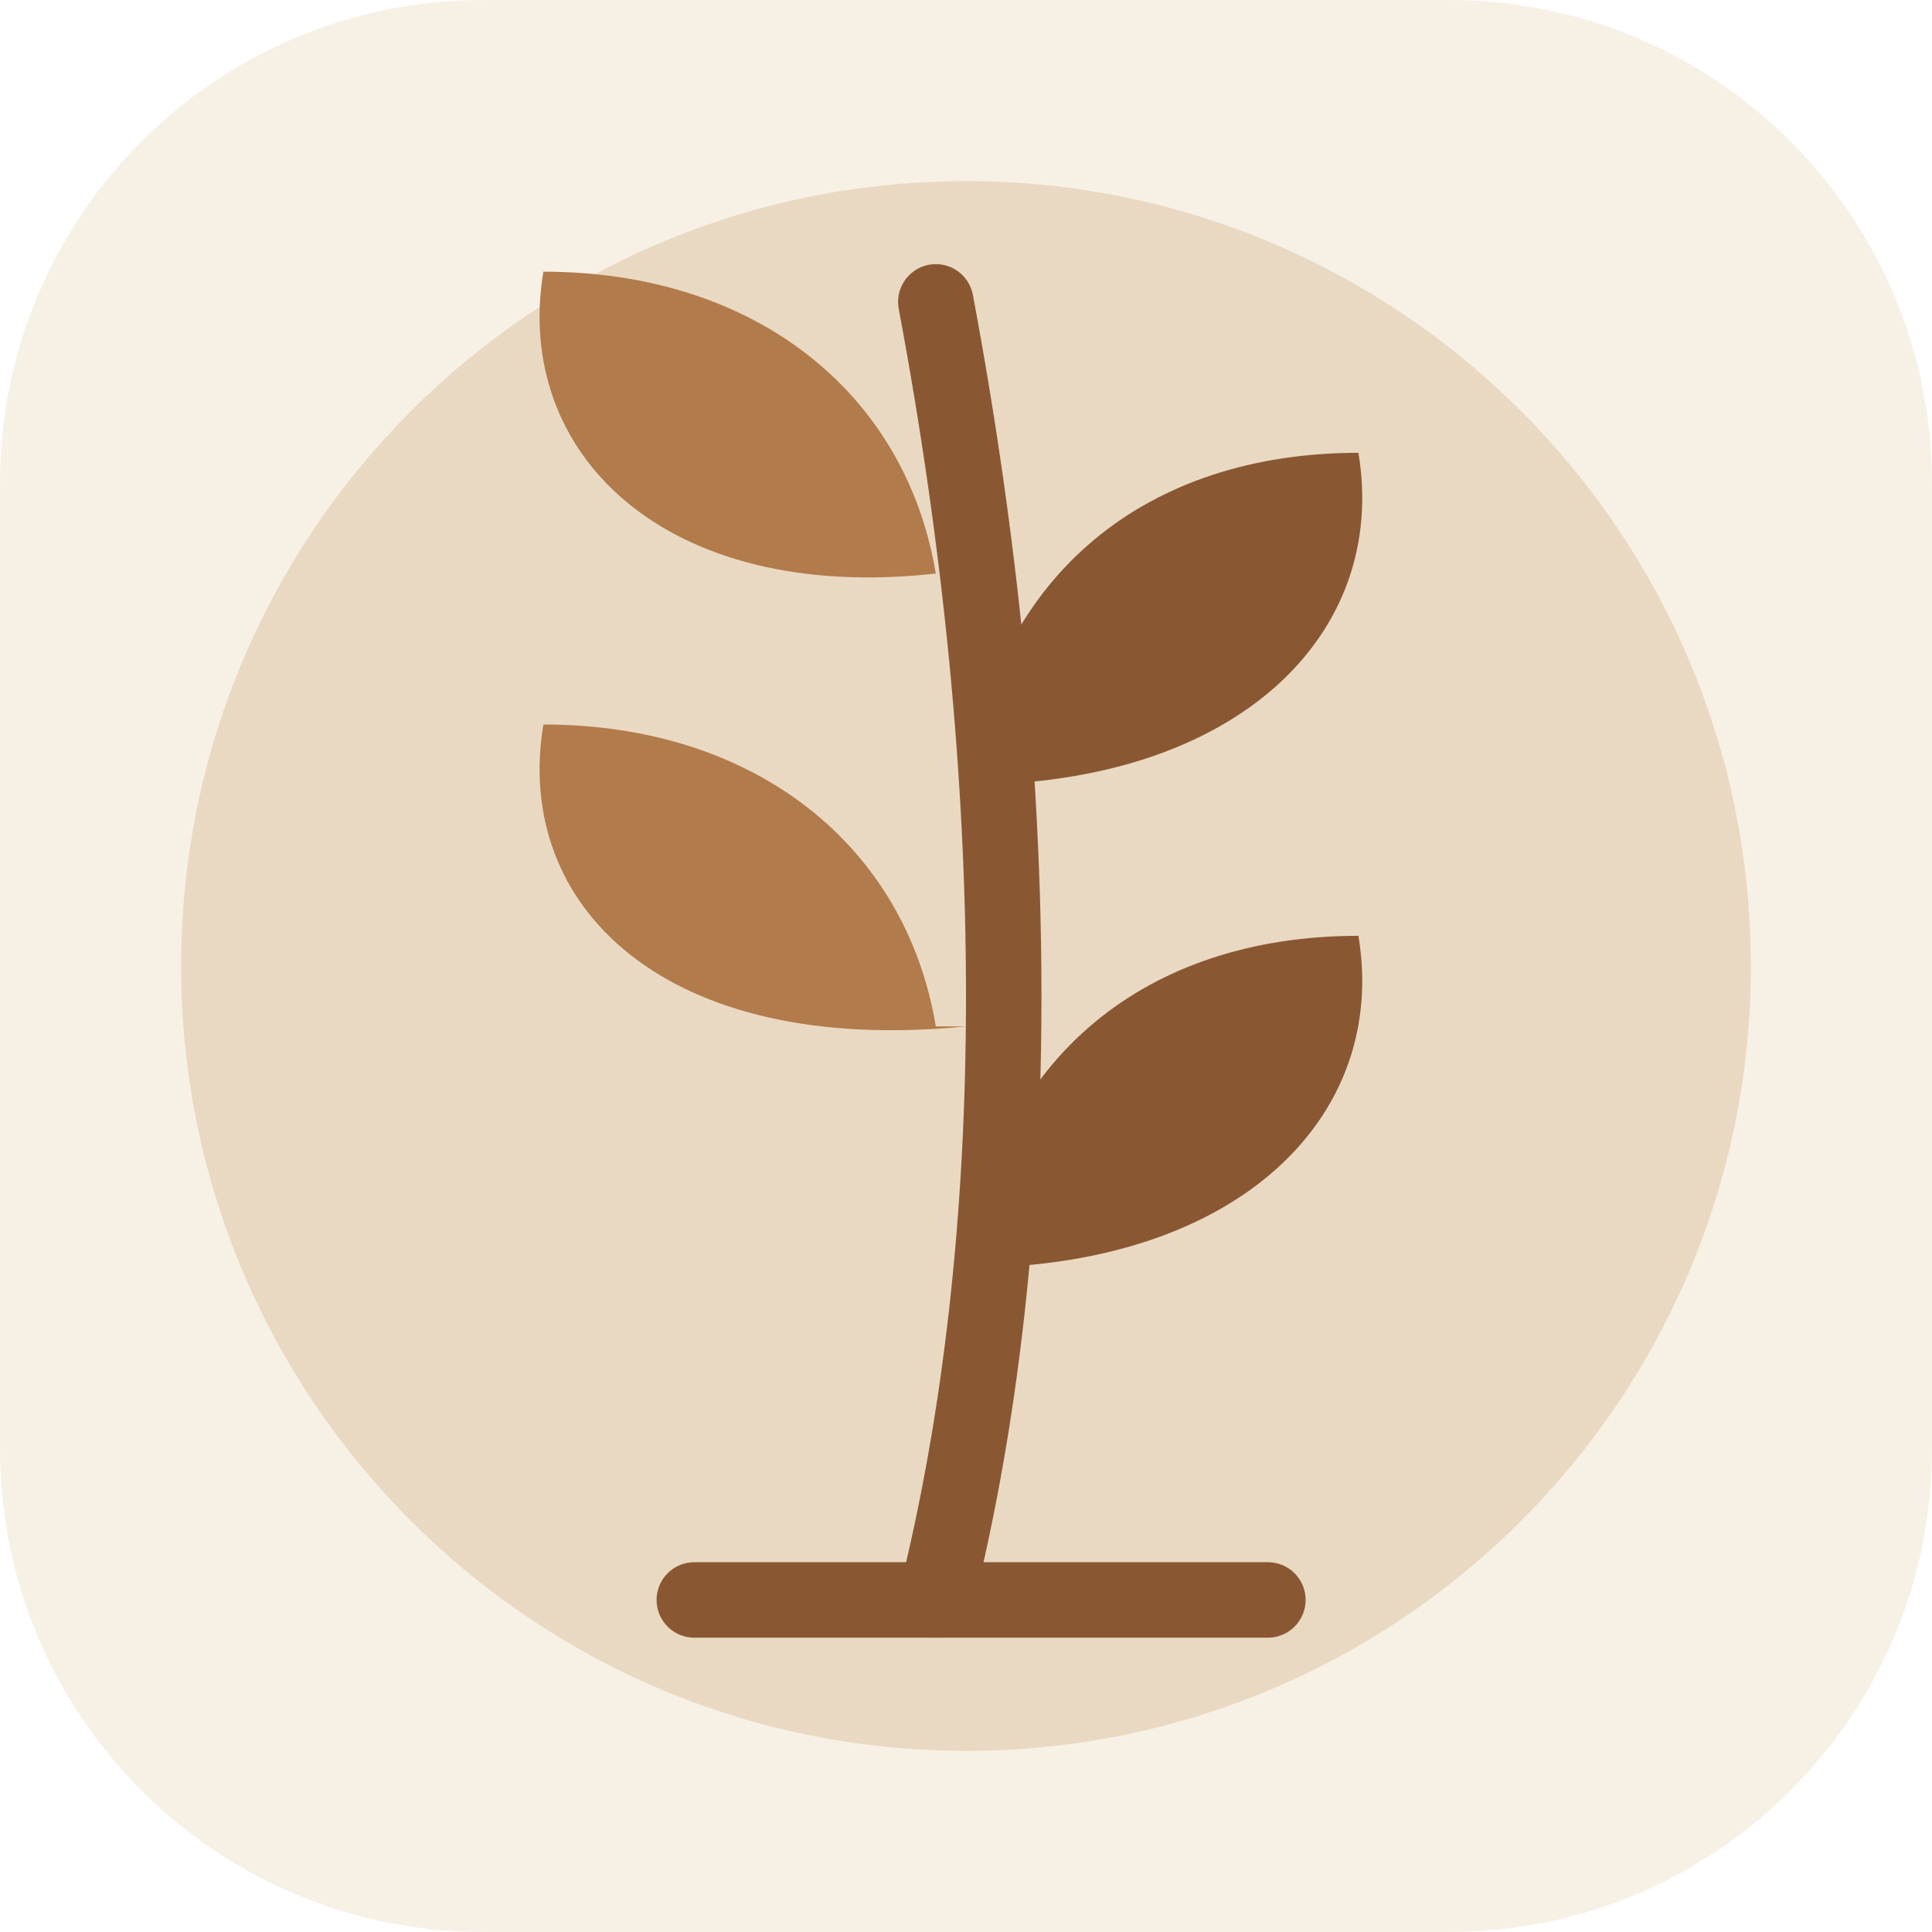
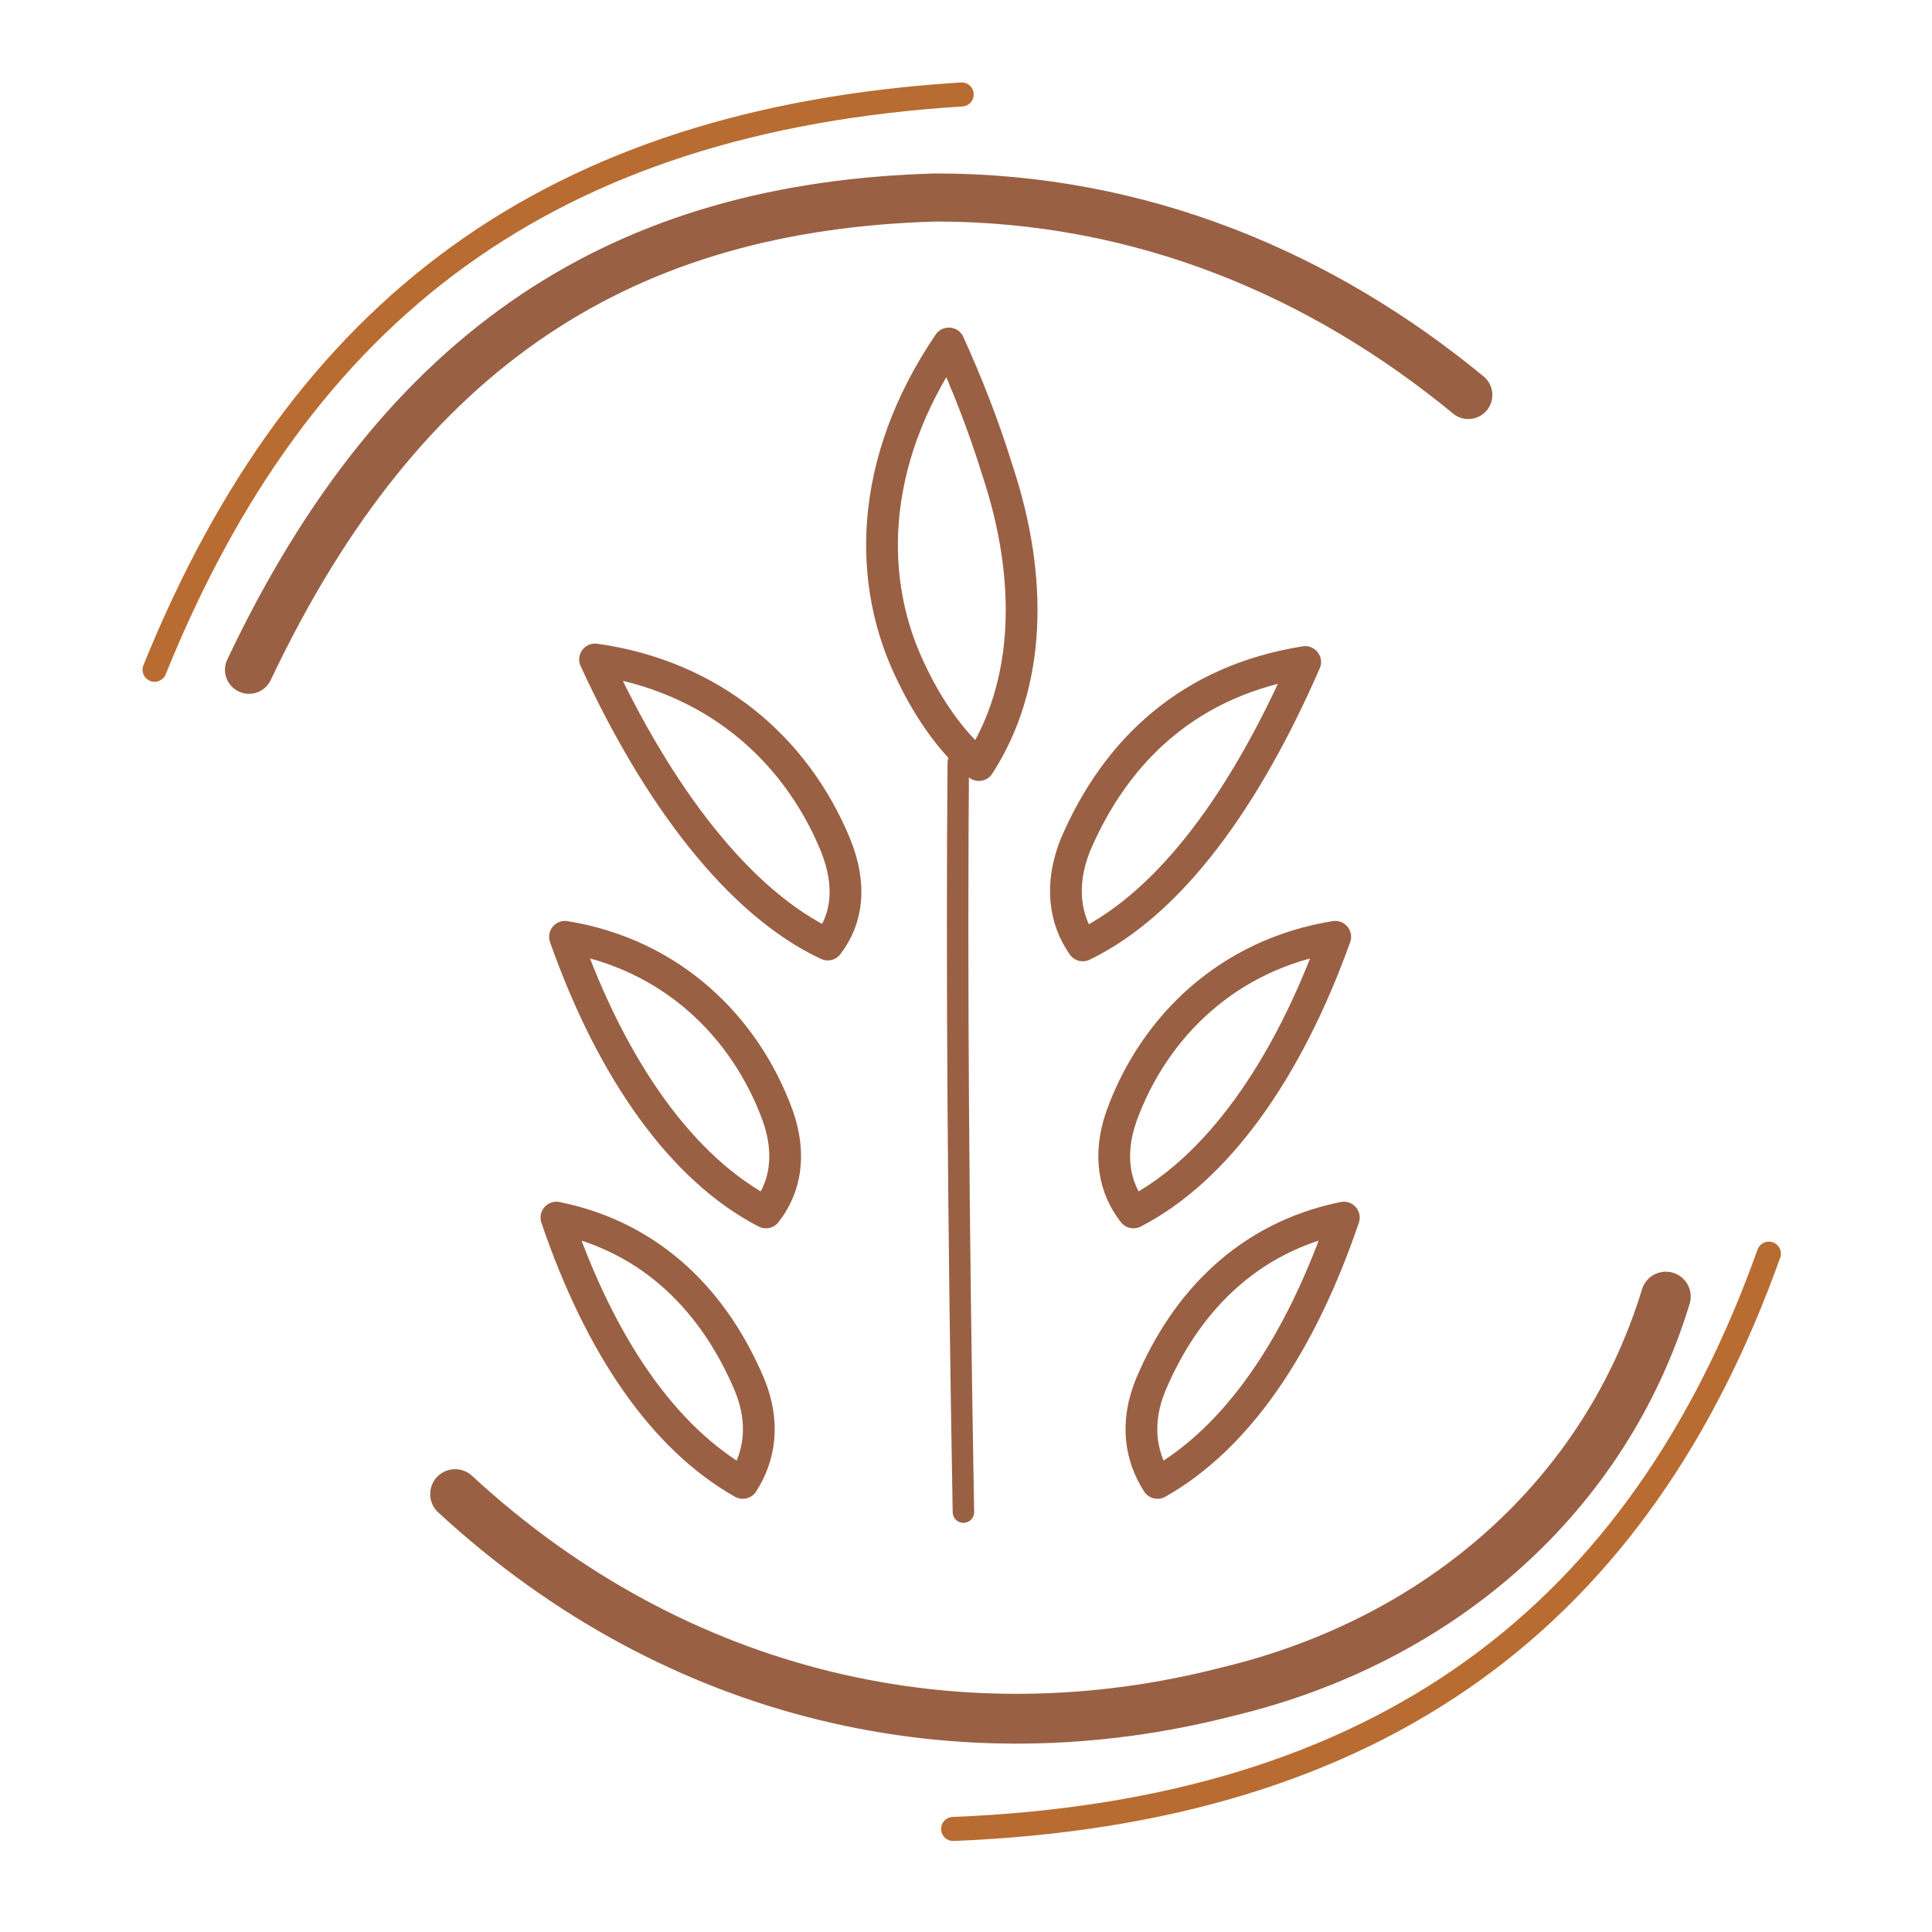
- <svg xmlns="http://www.w3.org/2000/svg" viewBox="0 0 64 64">
-   <rect width="64" height="64" rx="16" fill="#f7f0e5" />
-   <circle cx="32" cy="32" r="26" fill="#ead9c2" />
-   <g fill="none" stroke="#895832" stroke-linecap="round" stroke-linejoin="round" stroke-width="2.5">
-     <path d="M31 53C34 41 34 26 31 10" />
-     <path d="M31 19C22 20 17 15 18 9c7 0 12 4 13 10Z" fill="#b27b4b" stroke="none" />
-     <path d="M32 26C41 26 46 21 45 15c-7 0-12 4-13 11Z" fill="#895832" stroke="none" />
-     <path d="M32 34C22 35 17 30 18 24c7 0 12 4 13 10Z" fill="#b27b4b" stroke="none" />
-     <path d="M32 42C41 42 46 37 45 31c-7 0-12 4-13 11Z" fill="#895832" stroke="none" />
-     <path d="M23 53h19" />
+ <svg xmlns="http://www.w3.org/2000/svg" viewBox="0 0 225 225" fill="none">
+   <g stroke-linecap="round" stroke-linejoin="round">
+     <path d="M18 78C35 36 64 14 112 11" stroke="#B86C31" stroke-width="2.8" />
+     <path d="M29 78C47 40 73 24 109 23C133 23 154 32 171 46" stroke="#9A6044" stroke-width="5.6" />
+     <path d="M53 174C79 198 112 205 143 197C168 191 187 174 194 151" stroke="#9A6044" stroke-width="5.8" />
+     <path d="M111 213C161 211 191 188 206 146" stroke="#B86C31" stroke-width="2.8" />
+     <g stroke="#9A6044" stroke-width="3.7">
+       <path d="M110.5 40C101 54 101 68 106.2 78.5C108.4 83.1 111.2 86.8 114 89.1C120.1 79.7 120.3 67.3 116.2 54.9C114.6 49.7 112.6 44.6 110.5 40Z" />
+       <path d="M69.3 76.8C82.8 78.7 92.6 87 97.3 98.4C99.2 103.1 98.7 107 96.4 110C86.1 105.2 76.6 92.7 69.3 76.8Z" />
+       <path d="M152 77.1C138.7 79.2 130 87.2 125.2 98.5C123.4 103.1 124 107.1 126.1 110.1C136.4 105.1 145.1 92.9 152 77.1Z" />
+       <path d="M65.8 109.1C78.1 111.1 86.8 119.5 90.6 130C92.2 134.6 91.4 138.4 89.2 141.2C79.5 136.2 71.3 124.7 65.8 109.1Z" />
+       <path d="M155.5 109.1C143.1 111.1 134.4 119.5 130.6 130C129 134.6 129.8 138.4 132 141.2C141.7 136.2 149.9 124.7 155.5 109.1Z" />
+       <path d="M64.8 141.8C76.1 144.1 83.3 151.8 87.3 161.3C89.1 165.7 88.5 169.6 86.5 172.7C77.3 167.5 69.9 156.8 64.8 141.8Z" />
+       <path d="M156.5 141.8C145.2 144.1 138 151.8 134 161.3C132.2 165.7 132.8 169.6 134.8 172.7C144 167.5 151.4 156.8 156.5 141.8Z" />
+       <path d="M111.6 88.8C111.4 112.8 111.6 142.6 112.2 176.1" stroke-width="2.5" />
+     </g>
  </g>
</svg>
